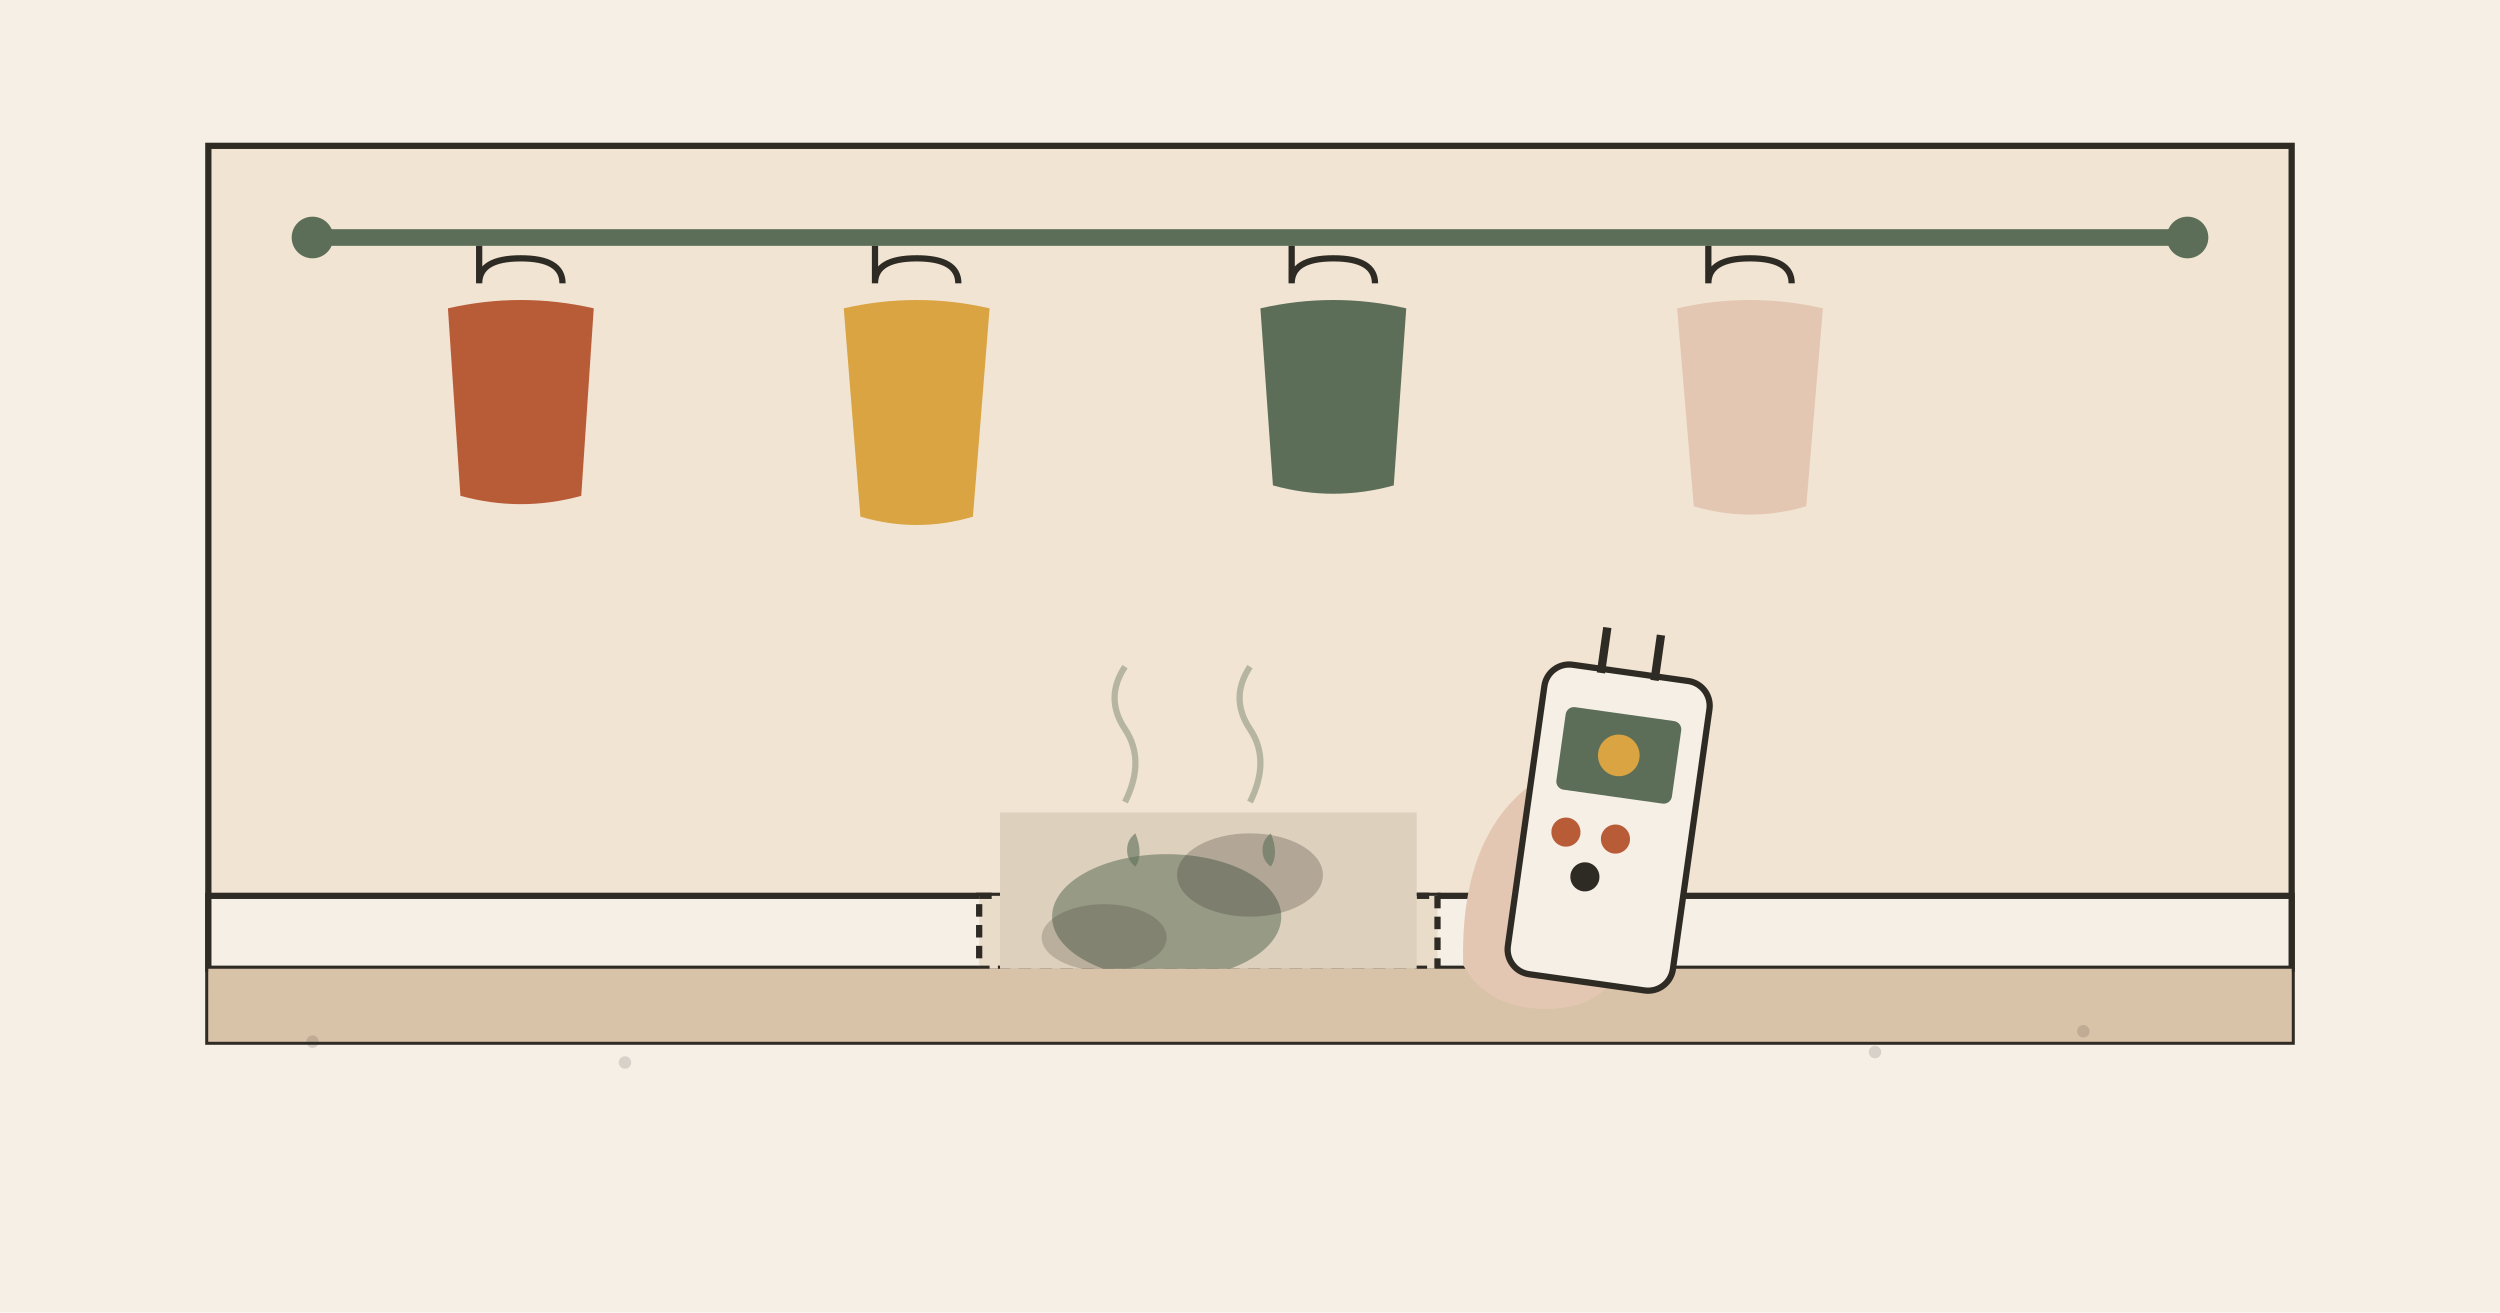
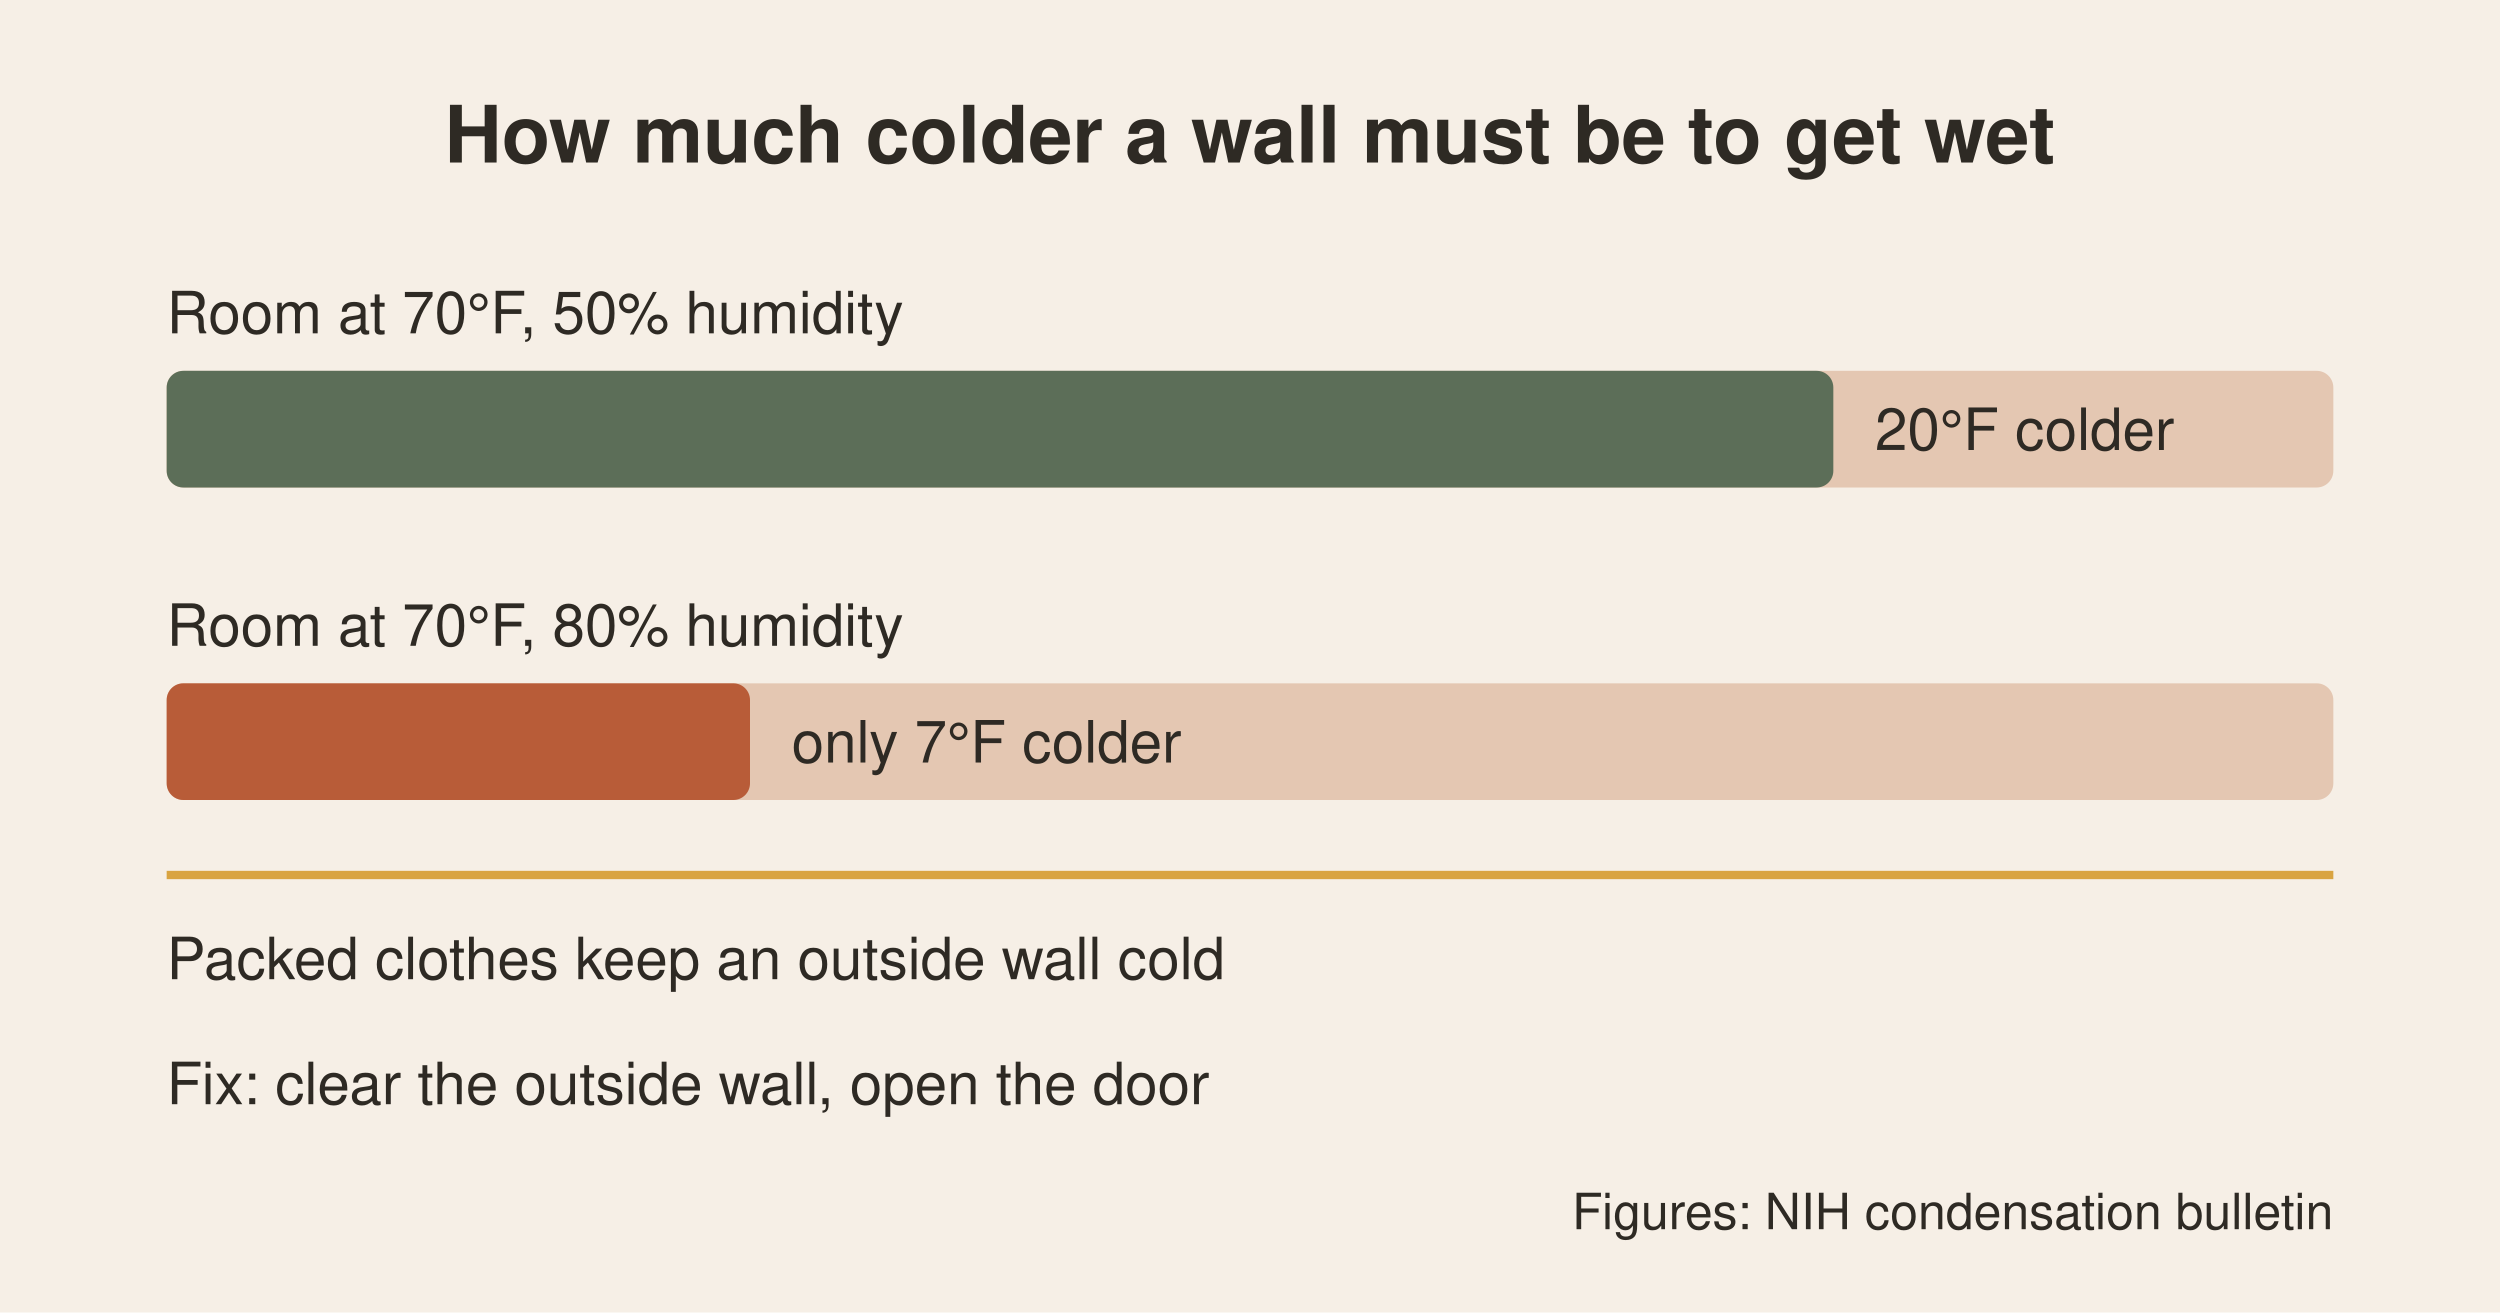
<svg xmlns="http://www.w3.org/2000/svg" viewBox="0 0 1200 630">
  <rect width="1200" height="630" fill="#F6EFE6" />
-   <rect x="100" y="70" width="1000" height="430" fill="#F1E4D3" />
-   <rect x="100" y="70" width="1000" height="430" fill="none" stroke="#2E2A24" stroke-width="3" />
-   <rect x="150" y="110" width="900" height="8" fill="#5C6E58" />
-   <circle cx="150" cy="114" r="10" fill="#5C6E58" />
-   <circle cx="1050" cy="114" r="10" fill="#5C6E58" />
-   <g stroke="#2E2A24" stroke-width="3" fill="none">
-     <path d="M230 118 v18 M230 136 q0 -12 20 -12 q20 0 20 12" />
-     <path d="M420 118 v18 M420 136 q0 -12 20 -12 q20 0 20 12" />
-     <path d="M620 118 v18 M620 136 q0 -12 20 -12 q20 0 20 12" />
-     <path d="M820 118 v18 M820 136 q0 -12 20 -12 q20 0 20 12" />
+   <text x="600" y="78" font-family="Helvetica, Arial, sans-serif" font-size="38" font-weight="bold" fill="#2E2A24" text-anchor="middle">How much colder a wall must be to get wet</text>
+   <g font-family="Helvetica, Arial, sans-serif" font-size="28" fill="#2E2A24">
+     <text x="80" y="160">Room at 70°F, 50% humidity</text>
+     <rect x="80" y="178" width="1040" height="56" rx="8" fill="#E4C7B2" />
+     <rect x="80" y="178" width="800" height="56" rx="8" fill="#5C6E58" />
+     <text x="900" y="216">20°F colder</text>
+     <text x="80" y="310">Room at 70°F, 80% humidity</text>
+     <rect x="80" y="328" width="1040" height="56" rx="8" fill="#E4C7B2" />
+     <rect x="80" y="328" width="280" height="56" rx="8" fill="#B85C38" />
+     <text x="380" y="366">only 7°F colder</text>
+     <text x="80" y="470">Packed clothes keep an outside wall cold</text>
+     <text x="80" y="530">Fix: clear the outside wall, open the door</text>
  </g>
-   <path d="M215 148 q35 -8 70 0 l-6 90 q-29 8 -58 0 z" fill="#B85C38" />
-   <path d="M405 148 q35 -8 70 0 l-8 100 q-27 8 -54 0 z" fill="#D9A441" />
-   <path d="M605 148 q35 -8 70 0 l-6 85 q-29 8 -58 0 z" fill="#5C6E58" />
-   <path d="M805 148 q35 -8 70 0 l-8 95 q-27 8 -54 0 z" fill="#E4C7B2" />
-   <rect x="100" y="430" width="1000" height="70" fill="#E4C7B2" opacity="0.5" />
-   <rect x="100" y="430" width="1000" height="35" fill="#F6EFE6" stroke="#2E2A24" stroke-width="3" />
-   <g>
-     <rect x="470" y="430" width="220" height="35" fill="#E9DCC9" stroke="#2E2A24" stroke-width="3" stroke-dasharray="6 4" />
-     <rect x="480" y="390" width="200" height="75" fill="#DDD0BC" />
-     <ellipse cx="560" cy="440" rx="55" ry="30" fill="#5C6E58" opacity="0.55" />
-     <ellipse cx="600" cy="420" rx="35" ry="20" fill="#2E2A24" opacity="0.25" />
-     <ellipse cx="530" cy="450" rx="30" ry="16" fill="#2E2A24" opacity="0.2" />
-     <path d="M545 400 q4 10 0 16 q-4 -3 -4 -8 q0 -5 4 -8z" fill="#5C6E58" opacity="0.6" />
-     <path d="M610 400 q4 10 0 16 q-4 -3 -4 -8 q0 -5 4 -8z" fill="#5C6E58" opacity="0.6" />
-   </g>
-   <rect x="100" y="465" width="1000" height="10" fill="#2E2A24" opacity="0.08" />
-   <rect x="100" y="465" width="1000" height="35" fill="#D9C3A8" />
-   <g transform="translate(760,340) rotate(8)">
-     <path d="M-40 130 q-10 -60 20 -90 q20 -20 45 -10 l10 90 q-5 20 -30 25 q-30 5 -45 -15z" fill="#E4C7B2" />
-     <rect x="-20" y="-20" width="80" height="150" rx="12" fill="#F6EFE6" stroke="#2E2A24" stroke-width="3" />
-     <rect x="-8" y="0" width="56" height="40" rx="4" fill="#5C6E58" />
-     <circle cx="20" cy="20" r="10" fill="#D9A441" />
-     <circle cx="0" cy="60" r="7" fill="#B85C38" />
-     <circle cx="24" cy="60" r="7" fill="#B85C38" />
-     <circle cx="12" cy="80" r="7" fill="#2E2A24" />
-     <rect x="4" y="-40" width="4" height="22" fill="#2E2A24" />
-     <rect x="30" y="-40" width="4" height="22" fill="#2E2A24" />
-   </g>
-   <g stroke="#5C6E58" stroke-width="3" fill="none" opacity="0.4">
-     <path d="M540 385 q10 -20 0 -35 q-10 -15 0 -30" />
-     <path d="M600 385 q10 -20 0 -35 q-10 -15 0 -30" />
-   </g>
-   <g fill="#2E2A24" opacity="0.15">
-     <circle cx="150" cy="500" r="3" />
-     <circle cx="300" cy="510" r="3" />
-     <circle cx="900" cy="505" r="3" />
-     <circle cx="1000" cy="495" r="3" />
-   </g>
+   <line x1="80" y1="420" x2="1120" y2="420" stroke="#D9A441" stroke-width="4" />
+   <text x="1120" y="590" font-family="Helvetica, Arial, sans-serif" font-size="24" fill="#2E2A24" text-anchor="end">Figures: NIH condensation bulletin</text>
</svg>
